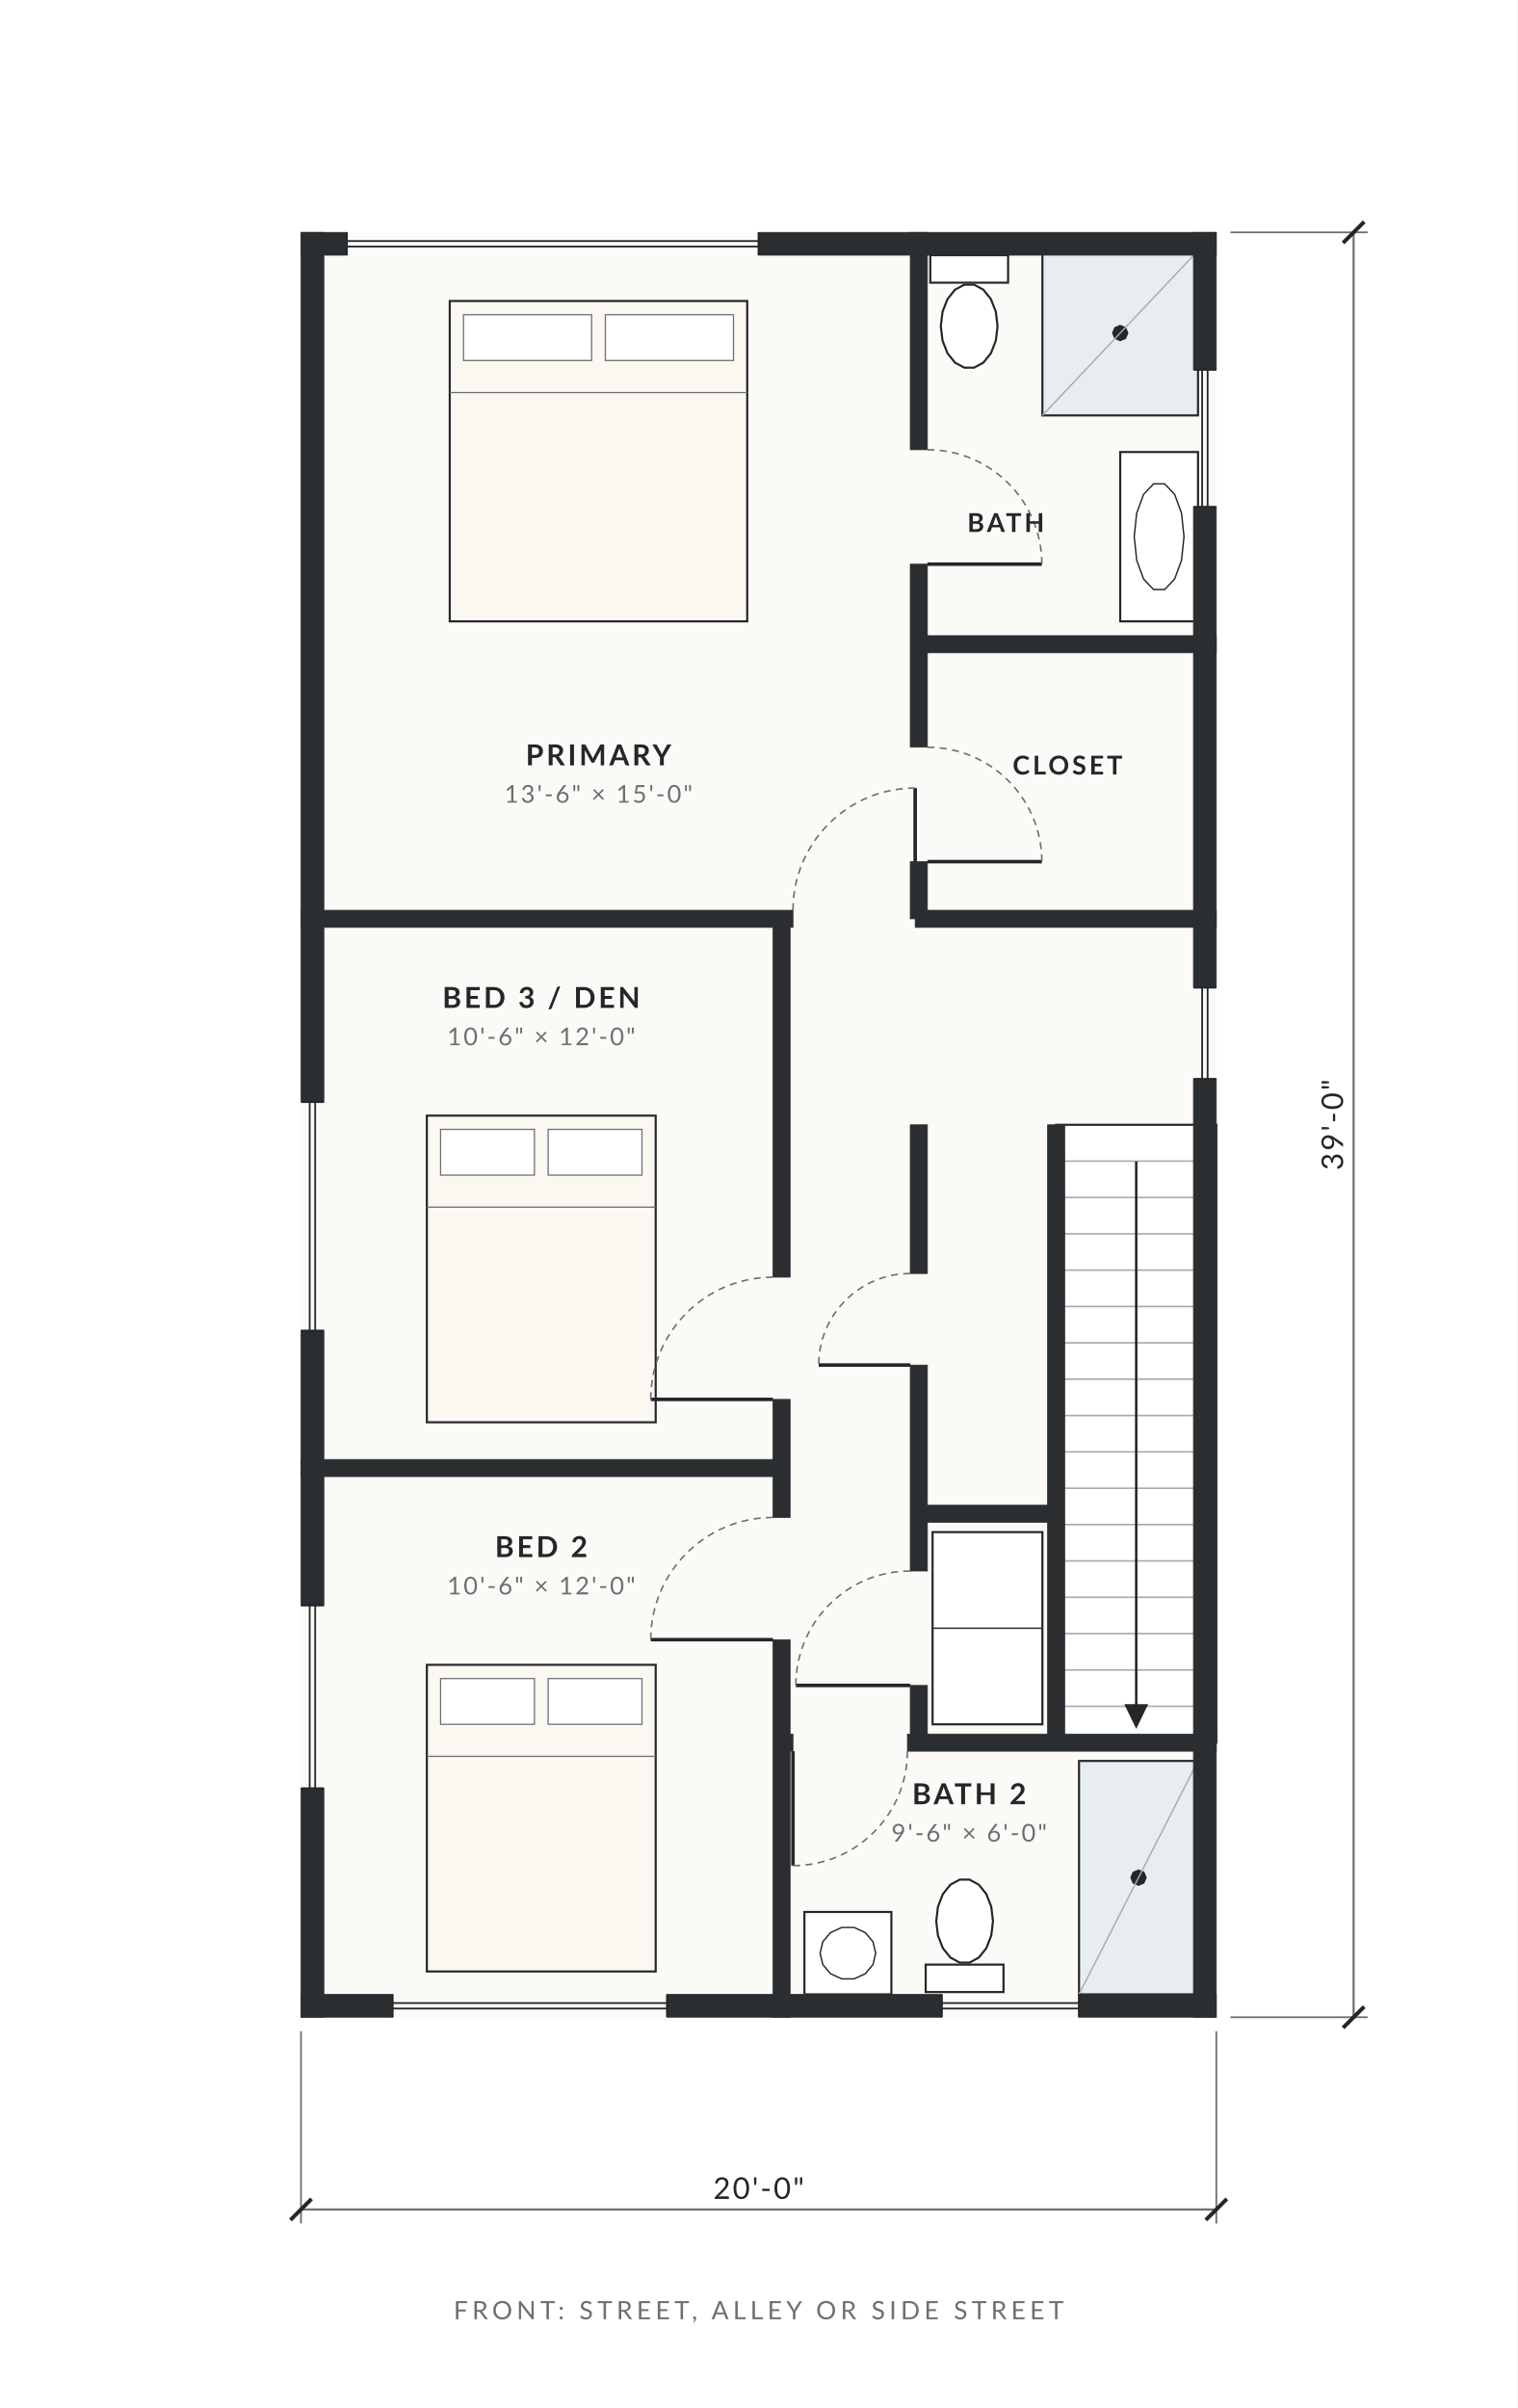
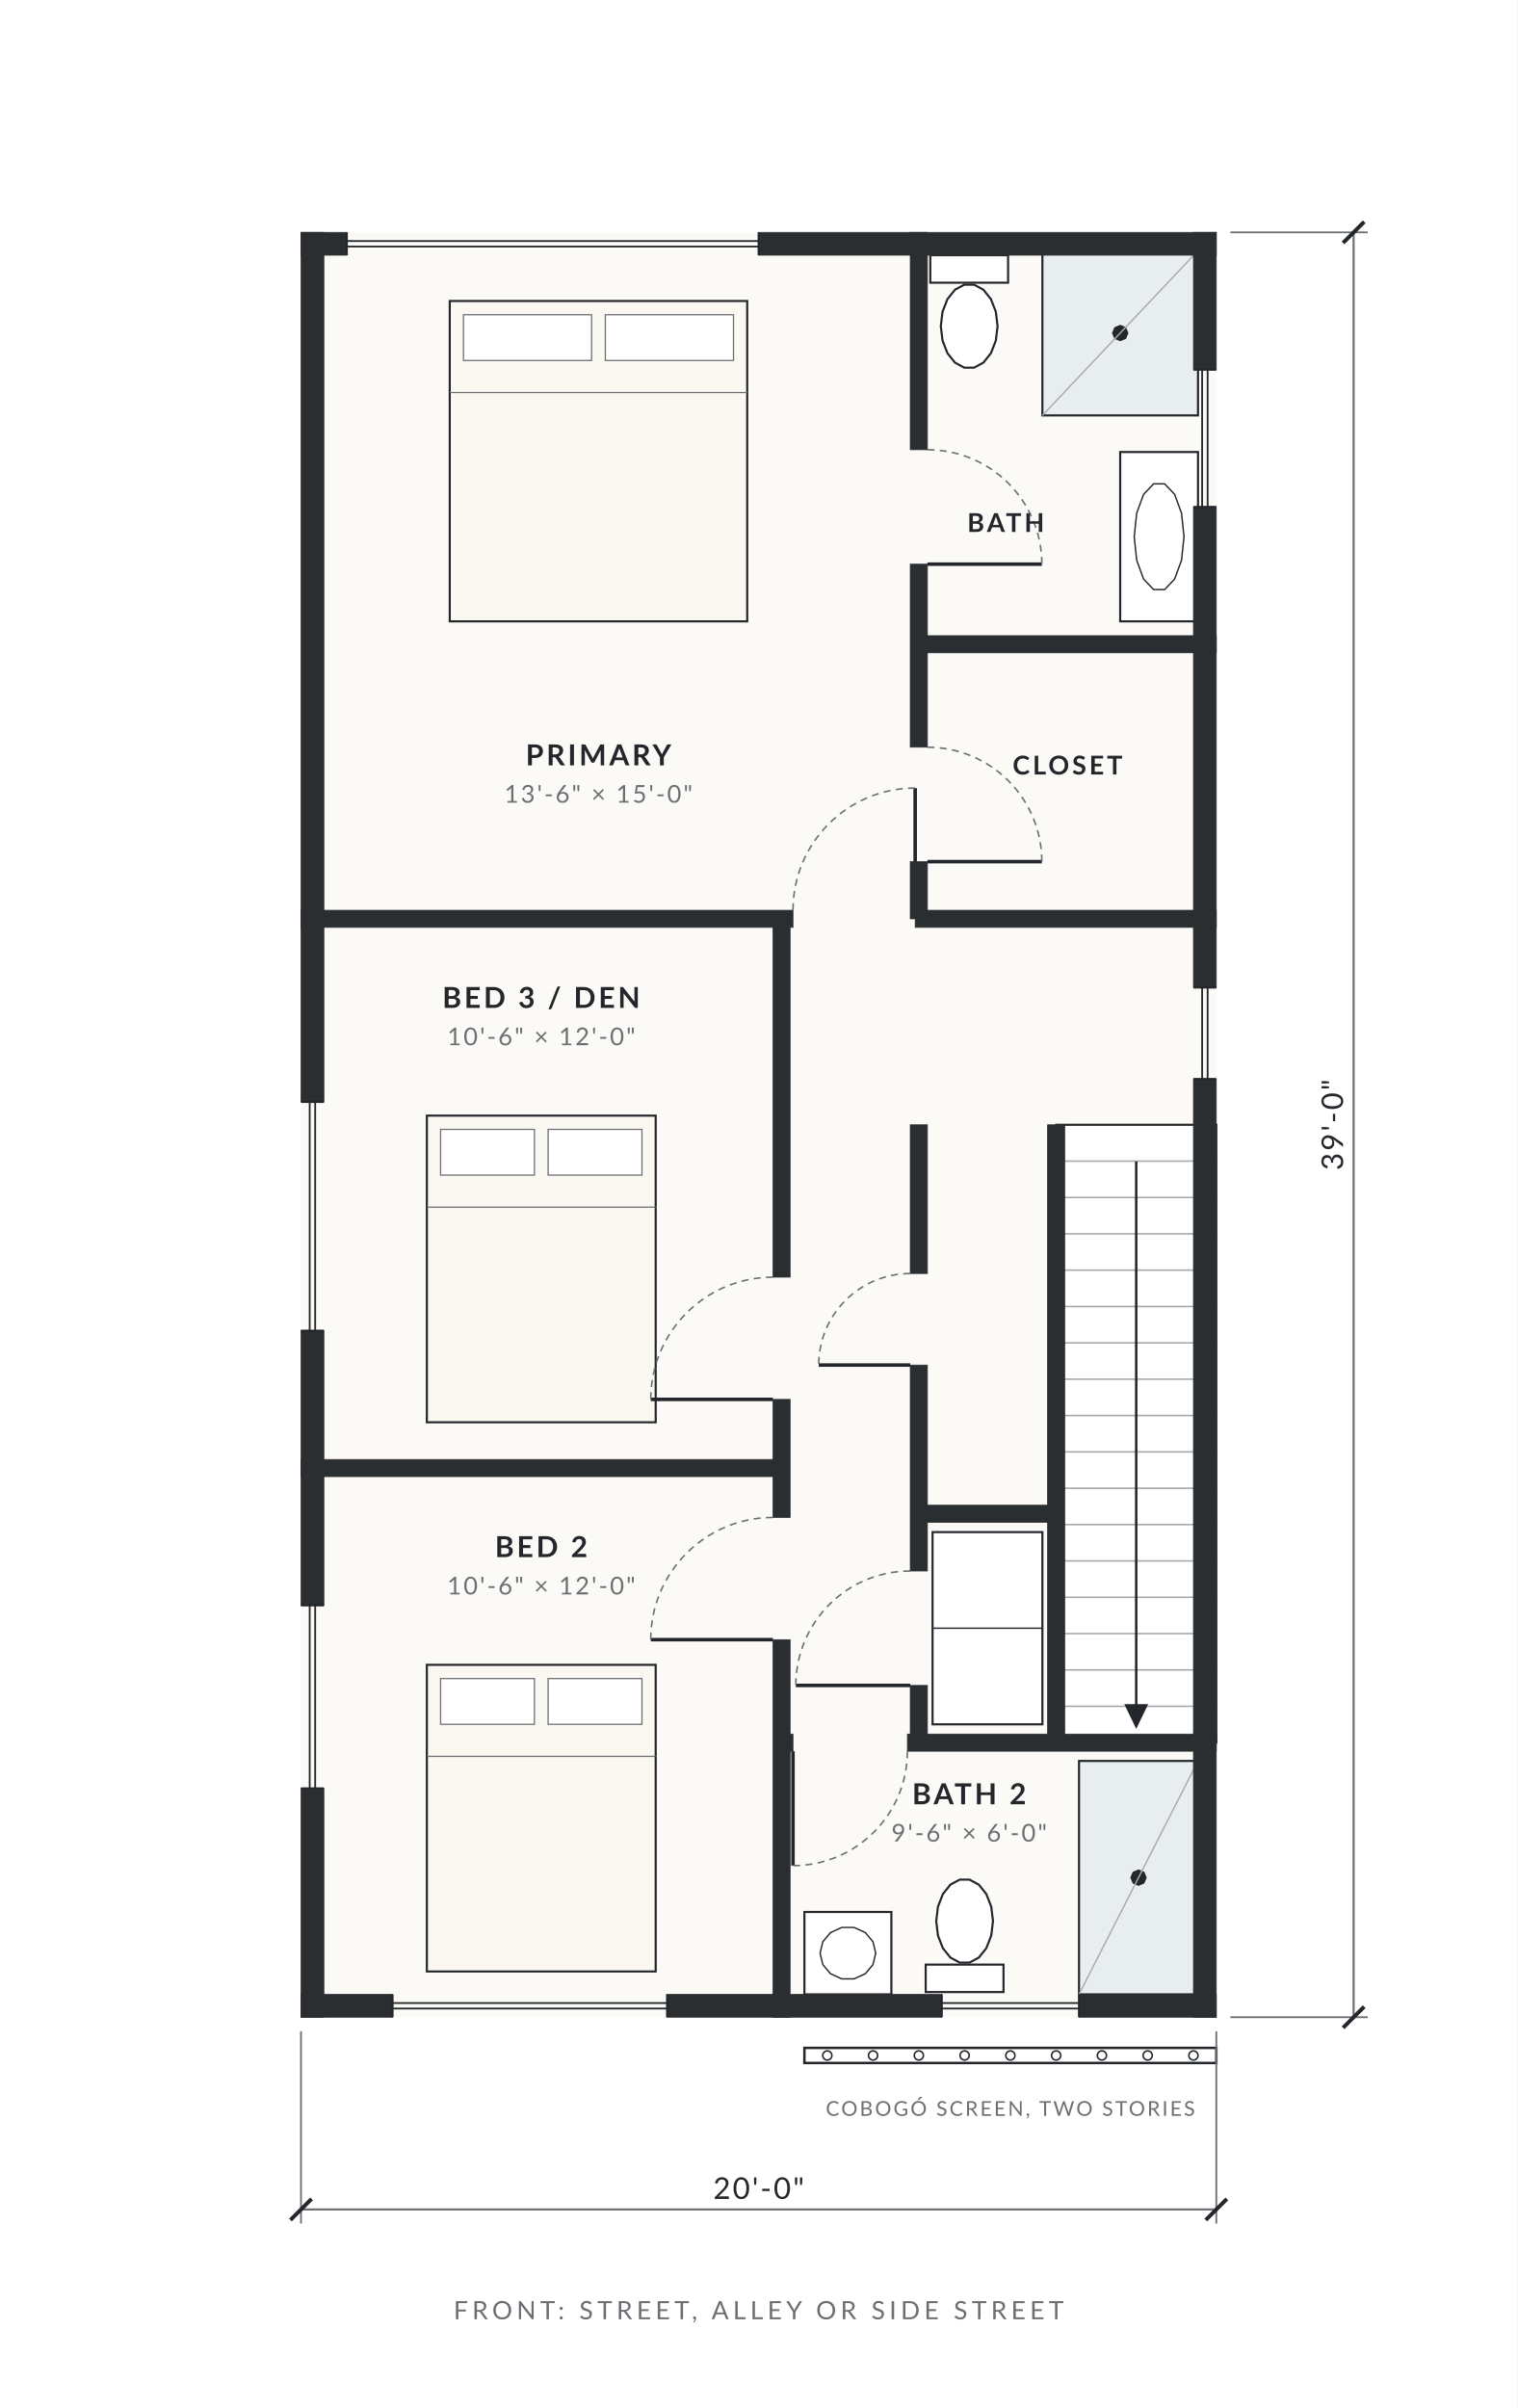
<svg xmlns="http://www.w3.org/2000/svg" viewBox="0 0 431 684" preserveAspectRatio="xMidYMid meet">
  <defs />
  <rect width="100%" height="100%" fill="#ffffff" />
  <polygon points="85.50,573.00 345.50,573.00 345.50,66.00 85.50,66.00" fill="#fbfaf6" stroke="none" stroke-width="1.0" />
  <polygon points="121.25,560.00 186.25,560.00 186.25,472.90 121.25,472.90" fill="#fbf8f1" stroke="#23262a" stroke-width="0.6" />
  <polygon points="125.15,489.80 151.80,489.80 151.80,476.80 125.15,476.80" fill="#fff" stroke="#6b6f73" stroke-width="0.35" />
  <polygon points="155.70,489.80 182.35,489.80 182.35,476.80 155.70,476.80" fill="#fff" stroke="#6b6f73" stroke-width="0.35" />
  <line x1="121.25" y1="498.90" x2="186.25" y2="498.90" stroke="#6b6f73" stroke-width="0.35" />
  <polygon points="121.25,404.00 186.25,404.00 186.25,316.90 121.25,316.90" fill="#fbf8f1" stroke="#23262a" stroke-width="0.6" />
  <polygon points="125.15,333.80 151.80,333.80 151.80,320.80 125.15,320.80" fill="#fff" stroke="#6b6f73" stroke-width="0.35" />
  <polygon points="155.70,333.80 182.35,333.80 182.35,320.80 155.70,320.80" fill="#fff" stroke="#6b6f73" stroke-width="0.35" />
  <line x1="121.25" y1="342.90" x2="186.25" y2="342.90" stroke="#6b6f73" stroke-width="0.35" />
  <polygon points="127.75,176.50 212.25,176.50 212.25,85.50 127.75,85.50" fill="#fbf8f1" stroke="#23262a" stroke-width="0.6" />
  <polygon points="131.65,102.40 168.05,102.40 168.05,89.40 131.65,89.40" fill="#fff" stroke="#6b6f73" stroke-width="0.35" />
  <polygon points="171.95,102.40 208.35,102.40 208.35,89.40 171.95,89.40" fill="#fff" stroke="#6b6f73" stroke-width="0.35" />
  <line x1="127.75" y1="111.50" x2="212.25" y2="111.50" stroke="#6b6f73" stroke-width="0.35" />
  <polygon points="306.50,566.50 340.30,566.50 340.30,500.20 306.50,500.20" fill="#e8eef0" stroke="#23262a" stroke-width="0.6" />
  <polygon points="325.74,533.35 325.05,531.70 323.40,531.01 321.75,531.70 321.06,533.35 321.75,535.00 323.40,535.69 325.05,535.00" fill="#23262a" stroke="none" stroke-width="1.0" />
  <line x1="306.50" y1="566.50" x2="340.30" y2="500.20" stroke="#a7aaad" stroke-width="0.4" />
  <polygon points="262.95,565.85 285.05,565.85 285.05,558.05 262.95,558.05" fill="#fff" stroke="#23262a" stroke-width="0.6" />
  <polygon points="282.06,545.70 281.57,541.61 280.17,538.01 278.03,535.34 275.40,533.92 272.60,533.92 269.97,535.34 267.83,538.01 266.43,541.61 265.94,545.70 266.43,549.79 267.83,553.39 269.97,556.06 272.60,557.48 275.40,557.48 278.03,556.06 280.17,553.39 281.57,549.79" fill="#fff" stroke="#23262a" stroke-width="0.6" />
  <polygon points="228.50,566.50 253.20,566.50 253.20,543.10 228.50,543.10" fill="#fff" stroke="#23262a" stroke-width="0.6" />
  <polygon points="248.75,554.80 247.97,551.55 245.78,548.95 242.61,547.50 239.09,547.50 235.92,548.95 233.73,551.55 232.95,554.80 233.73,558.05 235.92,560.65 239.09,562.10 242.61,562.10 245.78,560.65 247.97,558.05" fill="none" stroke="#23262a" stroke-width="0.4" />
  <polygon points="264.90,489.80 296.10,489.80 296.10,435.20 264.90,435.20" fill="#fff" stroke="#23262a" stroke-width="0.6" />
  <line x1="264.90" y1="462.50" x2="296.10" y2="462.50" stroke="#23262a" stroke-width="0.4" />
  <polygon points="296.10,118.00 340.30,118.00 340.30,71.20 296.10,71.20" fill="#e8eef0" stroke="#23262a" stroke-width="0.6" />
  <polygon points="320.54,94.60 319.85,92.95 318.20,92.26 316.55,92.95 315.86,94.60 316.55,96.25 318.20,96.94 319.85,96.25" fill="#23262a" stroke="none" stroke-width="1.0" />
  <line x1="296.10" y1="118.00" x2="340.30" y2="71.20" stroke="#a7aaad" stroke-width="0.4" />
  <polygon points="264.25,80.30 286.35,80.30 286.35,72.50 264.25,72.50" fill="#fff" stroke="#23262a" stroke-width="0.6" />
  <polygon points="283.36,92.65 282.87,88.56 281.47,84.96 279.33,82.29 276.70,80.87 273.90,80.87 271.27,82.29 269.13,84.96 267.73,88.56 267.24,92.65 267.73,96.74 269.13,100.34 271.27,103.01 273.90,104.43 276.70,104.43 279.33,103.01 281.47,100.34 282.87,96.74" fill="#fff" stroke="#23262a" stroke-width="0.6" />
  <polygon points="318.20,176.50 340.30,176.50 340.30,128.40 318.20,128.40" fill="#fff" stroke="#23262a" stroke-width="0.6" />
  <polygon points="336.32,152.45 335.62,145.77 333.66,140.42 330.82,137.44 327.68,137.44 324.84,140.42 322.88,145.77 322.18,152.45 322.88,159.13 324.84,164.48 327.68,167.46 330.82,167.46 333.66,164.48 335.62,159.13" fill="none" stroke="#23262a" stroke-width="0.4" />
  <polygon points="300.00,495.00 345.50,495.00 345.50,319.50 300.00,319.50" fill="#ffffff" stroke="#23262a" stroke-width="0.6" />
  <line x1="300.00" y1="484.68" x2="345.50" y2="484.68" stroke="#a7aaad" stroke-width="0.45" />
  <line x1="300.00" y1="474.35" x2="345.50" y2="474.35" stroke="#a7aaad" stroke-width="0.45" />
  <line x1="300.00" y1="464.03" x2="345.50" y2="464.03" stroke="#a7aaad" stroke-width="0.45" />
  <line x1="300.00" y1="453.71" x2="345.50" y2="453.71" stroke="#a7aaad" stroke-width="0.45" />
  <line x1="300.00" y1="443.38" x2="345.50" y2="443.38" stroke="#a7aaad" stroke-width="0.45" />
  <line x1="300.00" y1="433.06" x2="345.50" y2="433.06" stroke="#a7aaad" stroke-width="0.45" />
  <line x1="300.00" y1="422.74" x2="345.50" y2="422.74" stroke="#a7aaad" stroke-width="0.45" />
  <line x1="300.00" y1="412.41" x2="345.50" y2="412.41" stroke="#a7aaad" stroke-width="0.45" />
  <line x1="300.00" y1="402.09" x2="345.50" y2="402.09" stroke="#a7aaad" stroke-width="0.45" />
  <line x1="300.00" y1="391.76" x2="345.50" y2="391.76" stroke="#a7aaad" stroke-width="0.45" />
  <line x1="300.00" y1="381.44" x2="345.50" y2="381.44" stroke="#a7aaad" stroke-width="0.45" />
  <line x1="300.00" y1="371.12" x2="345.50" y2="371.12" stroke="#a7aaad" stroke-width="0.45" />
  <line x1="300.00" y1="360.79" x2="345.50" y2="360.79" stroke="#a7aaad" stroke-width="0.45" />
  <line x1="300.00" y1="350.47" x2="345.50" y2="350.47" stroke="#a7aaad" stroke-width="0.45" />
  <line x1="300.00" y1="340.15" x2="345.50" y2="340.15" stroke="#a7aaad" stroke-width="0.45" />
  <line x1="300.00" y1="329.82" x2="345.50" y2="329.82" stroke="#a7aaad" stroke-width="0.45" />
  <line x1="322.75" y1="487.20" x2="322.75" y2="329.90" stroke="#23262a" stroke-width="0.7" />
  <polygon points="322.75,491.10 326.14,484.08 319.36,484.08" fill="#23262a" stroke="none" stroke-width="1.0" />
  <polygon points="85.50,573.00 111.50,573.00 111.50,566.50 85.50,566.50" fill="#2b2e31" stroke="#2b2e31" stroke-width="0.2" />
  <polygon points="189.50,573.00 267.50,573.00 267.50,566.50 189.50,566.50" fill="#2b2e31" stroke="#2b2e31" stroke-width="0.2" />
  <polygon points="306.50,573.00 345.50,573.00 345.50,566.50 306.50,566.50" fill="#2b2e31" stroke="#2b2e31" stroke-width="0.2" />
  <line x1="111.50" y1="573.00" x2="111.50" y2="566.50" stroke="#23262a" stroke-width="0.6" />
  <line x1="189.50" y1="573.00" x2="189.50" y2="566.50" stroke="#23262a" stroke-width="0.6" />
  <line x1="111.50" y1="570.53" x2="189.50" y2="570.53" stroke="#23262a" stroke-width="0.5" />
  <line x1="111.50" y1="568.97" x2="189.50" y2="568.97" stroke="#23262a" stroke-width="0.5" />
  <line x1="267.50" y1="573.00" x2="267.50" y2="566.50" stroke="#23262a" stroke-width="0.6" />
  <line x1="306.50" y1="573.00" x2="306.50" y2="566.50" stroke="#23262a" stroke-width="0.6" />
  <line x1="267.50" y1="570.53" x2="306.50" y2="570.53" stroke="#23262a" stroke-width="0.5" />
  <line x1="267.50" y1="568.97" x2="306.50" y2="568.97" stroke="#23262a" stroke-width="0.5" />
  <polygon points="345.50,573.00 345.50,306.50 339.00,306.50 339.00,573.00" fill="#2b2e31" stroke="#2b2e31" stroke-width="0.2" />
  <polygon points="345.50,280.50 345.50,144.00 339.00,144.00 339.00,280.50" fill="#2b2e31" stroke="#2b2e31" stroke-width="0.2" />
  <polygon points="345.50,105.00 345.50,66.00 339.00,66.00 339.00,105.00" fill="#2b2e31" stroke="#2b2e31" stroke-width="0.2" />
  <line x1="345.50" y1="306.50" x2="339.00" y2="306.50" stroke="#23262a" stroke-width="0.6" />
  <line x1="345.50" y1="280.50" x2="339.00" y2="280.50" stroke="#23262a" stroke-width="0.6" />
  <line x1="343.03" y1="306.50" x2="343.03" y2="280.50" stroke="#23262a" stroke-width="0.5" />
  <line x1="341.47" y1="306.50" x2="341.47" y2="280.50" stroke="#23262a" stroke-width="0.5" />
  <line x1="345.50" y1="144.00" x2="339.00" y2="144.00" stroke="#23262a" stroke-width="0.6" />
  <line x1="345.50" y1="105.00" x2="339.00" y2="105.00" stroke="#23262a" stroke-width="0.6" />
  <line x1="343.03" y1="144.00" x2="343.03" y2="105.00" stroke="#23262a" stroke-width="0.5" />
  <line x1="341.47" y1="144.00" x2="341.47" y2="105.00" stroke="#23262a" stroke-width="0.5" />
  <polygon points="345.50,66.00 215.50,66.00 215.50,72.50 345.50,72.50" fill="#2b2e31" stroke="#2b2e31" stroke-width="0.2" />
  <polygon points="98.50,66.00 85.50,66.00 85.50,72.50 98.50,72.50" fill="#2b2e31" stroke="#2b2e31" stroke-width="0.2" />
  <line x1="215.50" y1="66.00" x2="215.50" y2="72.50" stroke="#23262a" stroke-width="0.6" />
  <line x1="98.50" y1="66.00" x2="98.50" y2="72.50" stroke="#23262a" stroke-width="0.6" />
  <line x1="215.50" y1="68.47" x2="98.50" y2="68.47" stroke="#23262a" stroke-width="0.5" />
  <line x1="215.50" y1="70.03" x2="98.50" y2="70.03" stroke="#23262a" stroke-width="0.5" />
  <polygon points="85.50,66.00 85.50,313.00 92.00,313.00 92.00,66.00" fill="#2b2e31" stroke="#2b2e31" stroke-width="0.2" />
  <polygon points="85.50,378.00 85.50,456.00 92.00,456.00 92.00,378.00" fill="#2b2e31" stroke="#2b2e31" stroke-width="0.2" />
  <polygon points="85.50,508.00 85.50,573.00 92.00,573.00 92.00,508.00" fill="#2b2e31" stroke="#2b2e31" stroke-width="0.2" />
  <line x1="85.50" y1="313.00" x2="92.00" y2="313.00" stroke="#23262a" stroke-width="0.6" />
  <line x1="85.50" y1="378.00" x2="92.00" y2="378.00" stroke="#23262a" stroke-width="0.6" />
  <line x1="87.97" y1="313.00" x2="87.97" y2="378.00" stroke="#23262a" stroke-width="0.5" />
  <line x1="89.53" y1="313.00" x2="89.53" y2="378.00" stroke="#23262a" stroke-width="0.5" />
  <line x1="85.50" y1="456.00" x2="92.00" y2="456.00" stroke="#23262a" stroke-width="0.6" />
  <line x1="85.50" y1="508.00" x2="92.00" y2="508.00" stroke="#23262a" stroke-width="0.6" />
  <line x1="87.97" y1="456.00" x2="87.97" y2="508.00" stroke="#23262a" stroke-width="0.5" />
  <line x1="89.53" y1="456.00" x2="89.53" y2="508.00" stroke="#23262a" stroke-width="0.5" />
  <polygon points="224.44,573.00 224.44,465.75 219.56,465.75 219.56,573.00" fill="#2b2e31" stroke="#2b2e31" stroke-width="0.2" />
  <polygon points="224.44,431.04 224.44,397.50 219.56,397.50 219.56,431.04" fill="#2b2e31" stroke="#2b2e31" stroke-width="0.2" />
  <polygon points="224.44,362.79 224.44,261.00 219.56,261.00 219.56,362.79" fill="#2b2e31" stroke="#2b2e31" stroke-width="0.2" />
  <line x1="219.56" y1="465.75" x2="184.85" y2="465.75" stroke="#23262a" stroke-width="1.0" />
  <path d="M 219.56,431.04 A 34.71 34.71 0 0 0 184.85,465.75" fill="none" stroke="#6b6f73" stroke-width="0.45" stroke-dasharray="2 1.5" />
  <line x1="219.56" y1="397.50" x2="184.85" y2="397.50" stroke="#23262a" stroke-width="1.0" />
  <path d="M 219.56,362.79 A 34.71 34.71 0 0 0 184.85,397.50" fill="none" stroke="#6b6f73" stroke-width="0.45" stroke-dasharray="2 1.5" />
  <polygon points="85.50,419.44 222.00,419.44 222.00,414.56 85.50,414.56" fill="#2b2e31" stroke="#2b2e31" stroke-width="0.2" />
  <polygon points="222.00,497.44 225.25,497.44 225.25,492.56 222.00,492.56" fill="#2b2e31" stroke="#2b2e31" stroke-width="0.2" />
  <polygon points="257.75,497.44 345.50,497.44 345.50,492.56 257.75,492.56" fill="#2b2e31" stroke="#2b2e31" stroke-width="0.2" />
  <line x1="225.25" y1="497.44" x2="225.25" y2="529.94" stroke="#23262a" stroke-width="1.0" />
  <path d="M 257.75,497.44 A 32.50 32.50 0 0 1 225.25,529.94" fill="none" stroke="#6b6f73" stroke-width="0.45" stroke-dasharray="2 1.5" />
  <polygon points="302.44,495.00 302.44,319.50 297.56,319.50 297.56,495.00" fill="#2b2e31" stroke="#2b2e31" stroke-width="0.2" />
  <polygon points="263.44,495.00 263.44,478.75 258.56,478.75 258.56,495.00" fill="#2b2e31" stroke="#2b2e31" stroke-width="0.2" />
  <polygon points="263.44,446.25 263.44,387.75 258.56,387.75 258.56,446.25" fill="#2b2e31" stroke="#2b2e31" stroke-width="0.2" />
  <polygon points="263.44,361.75 263.44,319.50 258.56,319.50 258.56,361.75" fill="#2b2e31" stroke="#2b2e31" stroke-width="0.2" />
  <line x1="258.56" y1="478.75" x2="226.06" y2="478.75" stroke="#23262a" stroke-width="1.0" />
  <path d="M 258.56,446.25 A 32.50 32.50 0 0 0 226.06,478.75" fill="none" stroke="#6b6f73" stroke-width="0.45" stroke-dasharray="2 1.5" />
  <line x1="258.56" y1="387.75" x2="232.56" y2="387.75" stroke="#23262a" stroke-width="1.0" />
  <path d="M 258.56,361.75 A 26.00 26.00 0 0 0 232.56,387.75" fill="none" stroke="#6b6f73" stroke-width="0.45" stroke-dasharray="2 1.5" />
  <polygon points="261.00,432.44 300.00,432.44 300.00,427.56 261.00,427.56" fill="#2b2e31" stroke="#2b2e31" stroke-width="0.2" />
  <polygon points="85.50,263.44 225.25,263.44 225.25,258.56 85.50,258.56" fill="#2b2e31" stroke="#2b2e31" stroke-width="0.2" />
  <polygon points="259.96,263.44 345.50,263.44 345.50,258.56 259.96,258.56" fill="#2b2e31" stroke="#2b2e31" stroke-width="0.2" />
  <line x1="259.96" y1="258.56" x2="259.96" y2="223.85" stroke="#23262a" stroke-width="1.0" />
  <path d="M 225.25,258.56 A 34.71 34.71 0 0 1 259.96,223.85" fill="none" stroke="#6b6f73" stroke-width="0.45" stroke-dasharray="2 1.5" />
  <polygon points="263.44,261.00 263.44,244.75 258.56,244.75 258.56,261.00" fill="#2b2e31" stroke="#2b2e31" stroke-width="0.2" />
  <polygon points="263.44,212.25 263.44,160.25 258.56,160.25 258.56,212.25" fill="#2b2e31" stroke="#2b2e31" stroke-width="0.2" />
  <polygon points="263.44,127.75 263.44,66.00 258.56,66.00 258.56,127.75" fill="#2b2e31" stroke="#2b2e31" stroke-width="0.2" />
  <line x1="263.44" y1="244.75" x2="295.94" y2="244.75" stroke="#23262a" stroke-width="1.0" />
  <path d="M 263.44,212.25 A 32.50 32.50 0 0 1 295.94,244.75" fill="none" stroke="#6b6f73" stroke-width="0.45" stroke-dasharray="2 1.5" />
  <line x1="263.44" y1="160.25" x2="295.94" y2="160.25" stroke="#23262a" stroke-width="1.0" />
  <path d="M 263.44,127.75 A 32.50 32.50 0 0 1 295.94,160.25" fill="none" stroke="#6b6f73" stroke-width="0.45" stroke-dasharray="2 1.5" />
  <polygon points="261.00,185.44 345.50,185.44 345.50,180.56 261.00,180.56" fill="#2b2e31" stroke="#2b2e31" stroke-width="0.2" />
+   <polygon points="228.50,586.00 345.50,586.00 345.50,581.71 228.50,581.71" fill="#ffffff" stroke="#23262a" stroke-width="0.7" />
+   <circle cx="235.00" cy="583.86" r="1.30" fill="none" stroke="#23262a" stroke-width="0.45" />
+   <circle cx="248.00" cy="583.86" r="1.30" fill="none" stroke="#23262a" stroke-width="0.45" />
+   <circle cx="261.00" cy="583.86" r="1.30" fill="none" stroke="#23262a" stroke-width="0.45" />
+   <circle cx="274.00" cy="583.86" r="1.30" fill="none" stroke="#23262a" stroke-width="0.45" />
+   <circle cx="287.00" cy="583.86" r="1.30" fill="none" stroke="#23262a" stroke-width="0.45" />
+   <circle cx="300.00" cy="583.86" r="1.30" fill="none" stroke="#23262a" stroke-width="0.45" />
+   <circle cx="313.00" cy="583.86" r="1.30" fill="none" stroke="#23262a" stroke-width="0.45" />
+   <circle cx="326.00" cy="583.86" r="1.30" fill="none" stroke="#23262a" stroke-width="0.45" />
+   <circle cx="339.00" cy="583.86" r="1.30" fill="none" stroke="#23262a" stroke-width="0.45" />
+   <text x="287.00" y="599.00" font-family="Lato, 'Helvetica Neue', Arial, sans-serif" font-size="5.8" text-anchor="middle" fill="#6b6f73" font-weight="400" letter-spacing="0.6" dy="2">COBOGÓ SCREEN, TWO STORIES</text>
  <text x="153.75" y="444.30" font-family="Lato, 'Helvetica Neue', Arial, sans-serif" font-size="8.2" text-anchor="middle" fill="#23262a" font-weight="700" letter-spacing="0.8" dy="-2">BED 2</text>
  <text x="153.75" y="444.30" font-family="Lato, 'Helvetica Neue', Arial, sans-serif" font-size="6.97" text-anchor="middle" fill="#6b6f73" font-weight="400" letter-spacing="0.6" dy="8.6">10'-6" × 12'-0"</text>
  <text x="153.75" y="288.30" font-family="Lato, 'Helvetica Neue', Arial, sans-serif" font-size="8.2" text-anchor="middle" fill="#23262a" font-weight="700" letter-spacing="0.8" dy="-2">BED 3 / DEN</text>
  <text x="153.75" y="288.30" font-family="Lato, 'Helvetica Neue', Arial, sans-serif" font-size="6.97" text-anchor="middle" fill="#6b6f73" font-weight="400" letter-spacing="0.6" dy="8.6">10'-6" × 12'-0"</text>
  <text x="275.30" y="514.50" font-family="Lato, 'Helvetica Neue', Arial, sans-serif" font-size="8.2" text-anchor="middle" fill="#23262a" font-weight="700" letter-spacing="0.8" dy="-2">BATH 2</text>
  <text x="275.30" y="514.50" font-family="Lato, 'Helvetica Neue', Arial, sans-serif" font-size="6.97" text-anchor="middle" fill="#6b6f73" font-weight="400" letter-spacing="0.6" dy="8.6">9'-6" × 6'-0"</text>
  <text x="170.00" y="219.40" font-family="Lato, 'Helvetica Neue', Arial, sans-serif" font-size="8.2" text-anchor="middle" fill="#23262a" font-weight="700" letter-spacing="0.8" dy="-2">PRIMARY</text>
  <text x="170.00" y="219.40" font-family="Lato, 'Helvetica Neue', Arial, sans-serif" font-size="6.97" text-anchor="middle" fill="#6b6f73" font-weight="400" letter-spacing="0.6" dy="8.6">13'-6" × 15'-0"</text>
  <text x="303.25" y="222.00" font-family="Lato, 'Helvetica Neue', Arial, sans-serif" font-size="7.38" text-anchor="middle" fill="#23262a" font-weight="700" letter-spacing="0.8" dy="-2">CLOSET</text>
  <text x="285.70" y="153.10" font-family="Lato, 'Helvetica Neue', Arial, sans-serif" font-size="7.38" text-anchor="middle" fill="#23262a" font-weight="700" letter-spacing="0.8" dy="-2">BATH</text>
  <line x1="85.50" y1="627.60" x2="345.50" y2="627.60" stroke="#6b6f73" stroke-width="0.6" />
  <line x1="85.50" y1="577.00" x2="85.50" y2="631.60" stroke="#6b6f73" stroke-width="0.5" />
  <line x1="82.50" y1="630.60" x2="88.50" y2="624.60" stroke="#23262a" stroke-width="1.1" />
  <line x1="345.50" y1="577.00" x2="345.50" y2="631.60" stroke="#6b6f73" stroke-width="0.5" />
  <line x1="342.50" y1="630.60" x2="348.50" y2="624.60" stroke="#23262a" stroke-width="1.1" />
  <text x="215.50" y="627.60" font-family="Lato, 'Helvetica Neue', Arial, sans-serif" font-size="8.5" text-anchor="middle" fill="#23262a" font-weight="400" letter-spacing="0.6" dy="-3">20'-0"</text>
  <line x1="384.50" y1="573.00" x2="384.50" y2="66.00" stroke="#6b6f73" stroke-width="0.6" />
  <line x1="349.50" y1="573.00" x2="388.50" y2="573.00" stroke="#6b6f73" stroke-width="0.5" />
  <line x1="381.50" y1="576.00" x2="387.50" y2="570.00" stroke="#23262a" stroke-width="1.1" />
  <line x1="349.50" y1="66.00" x2="388.50" y2="66.00" stroke="#6b6f73" stroke-width="0.5" />
  <line x1="381.50" y1="69.00" x2="387.50" y2="63.00" stroke="#23262a" stroke-width="1.1" />
  <text x="384.50" y="319.50" font-family="Lato, 'Helvetica Neue', Arial, sans-serif" font-size="8.5" text-anchor="middle" fill="#23262a" letter-spacing="0.6" transform="rotate(-90 384.50 319.50)" dy="-3">39'-0"</text>
  <text x="215.50" y="658.80" font-family="Lato, 'Helvetica Neue', Arial, sans-serif" font-size="7.2" text-anchor="middle" fill="#6b6f73" font-weight="400" letter-spacing="1.2">FRONT: STREET, ALLEY OR SIDE STREET</text>
</svg>
